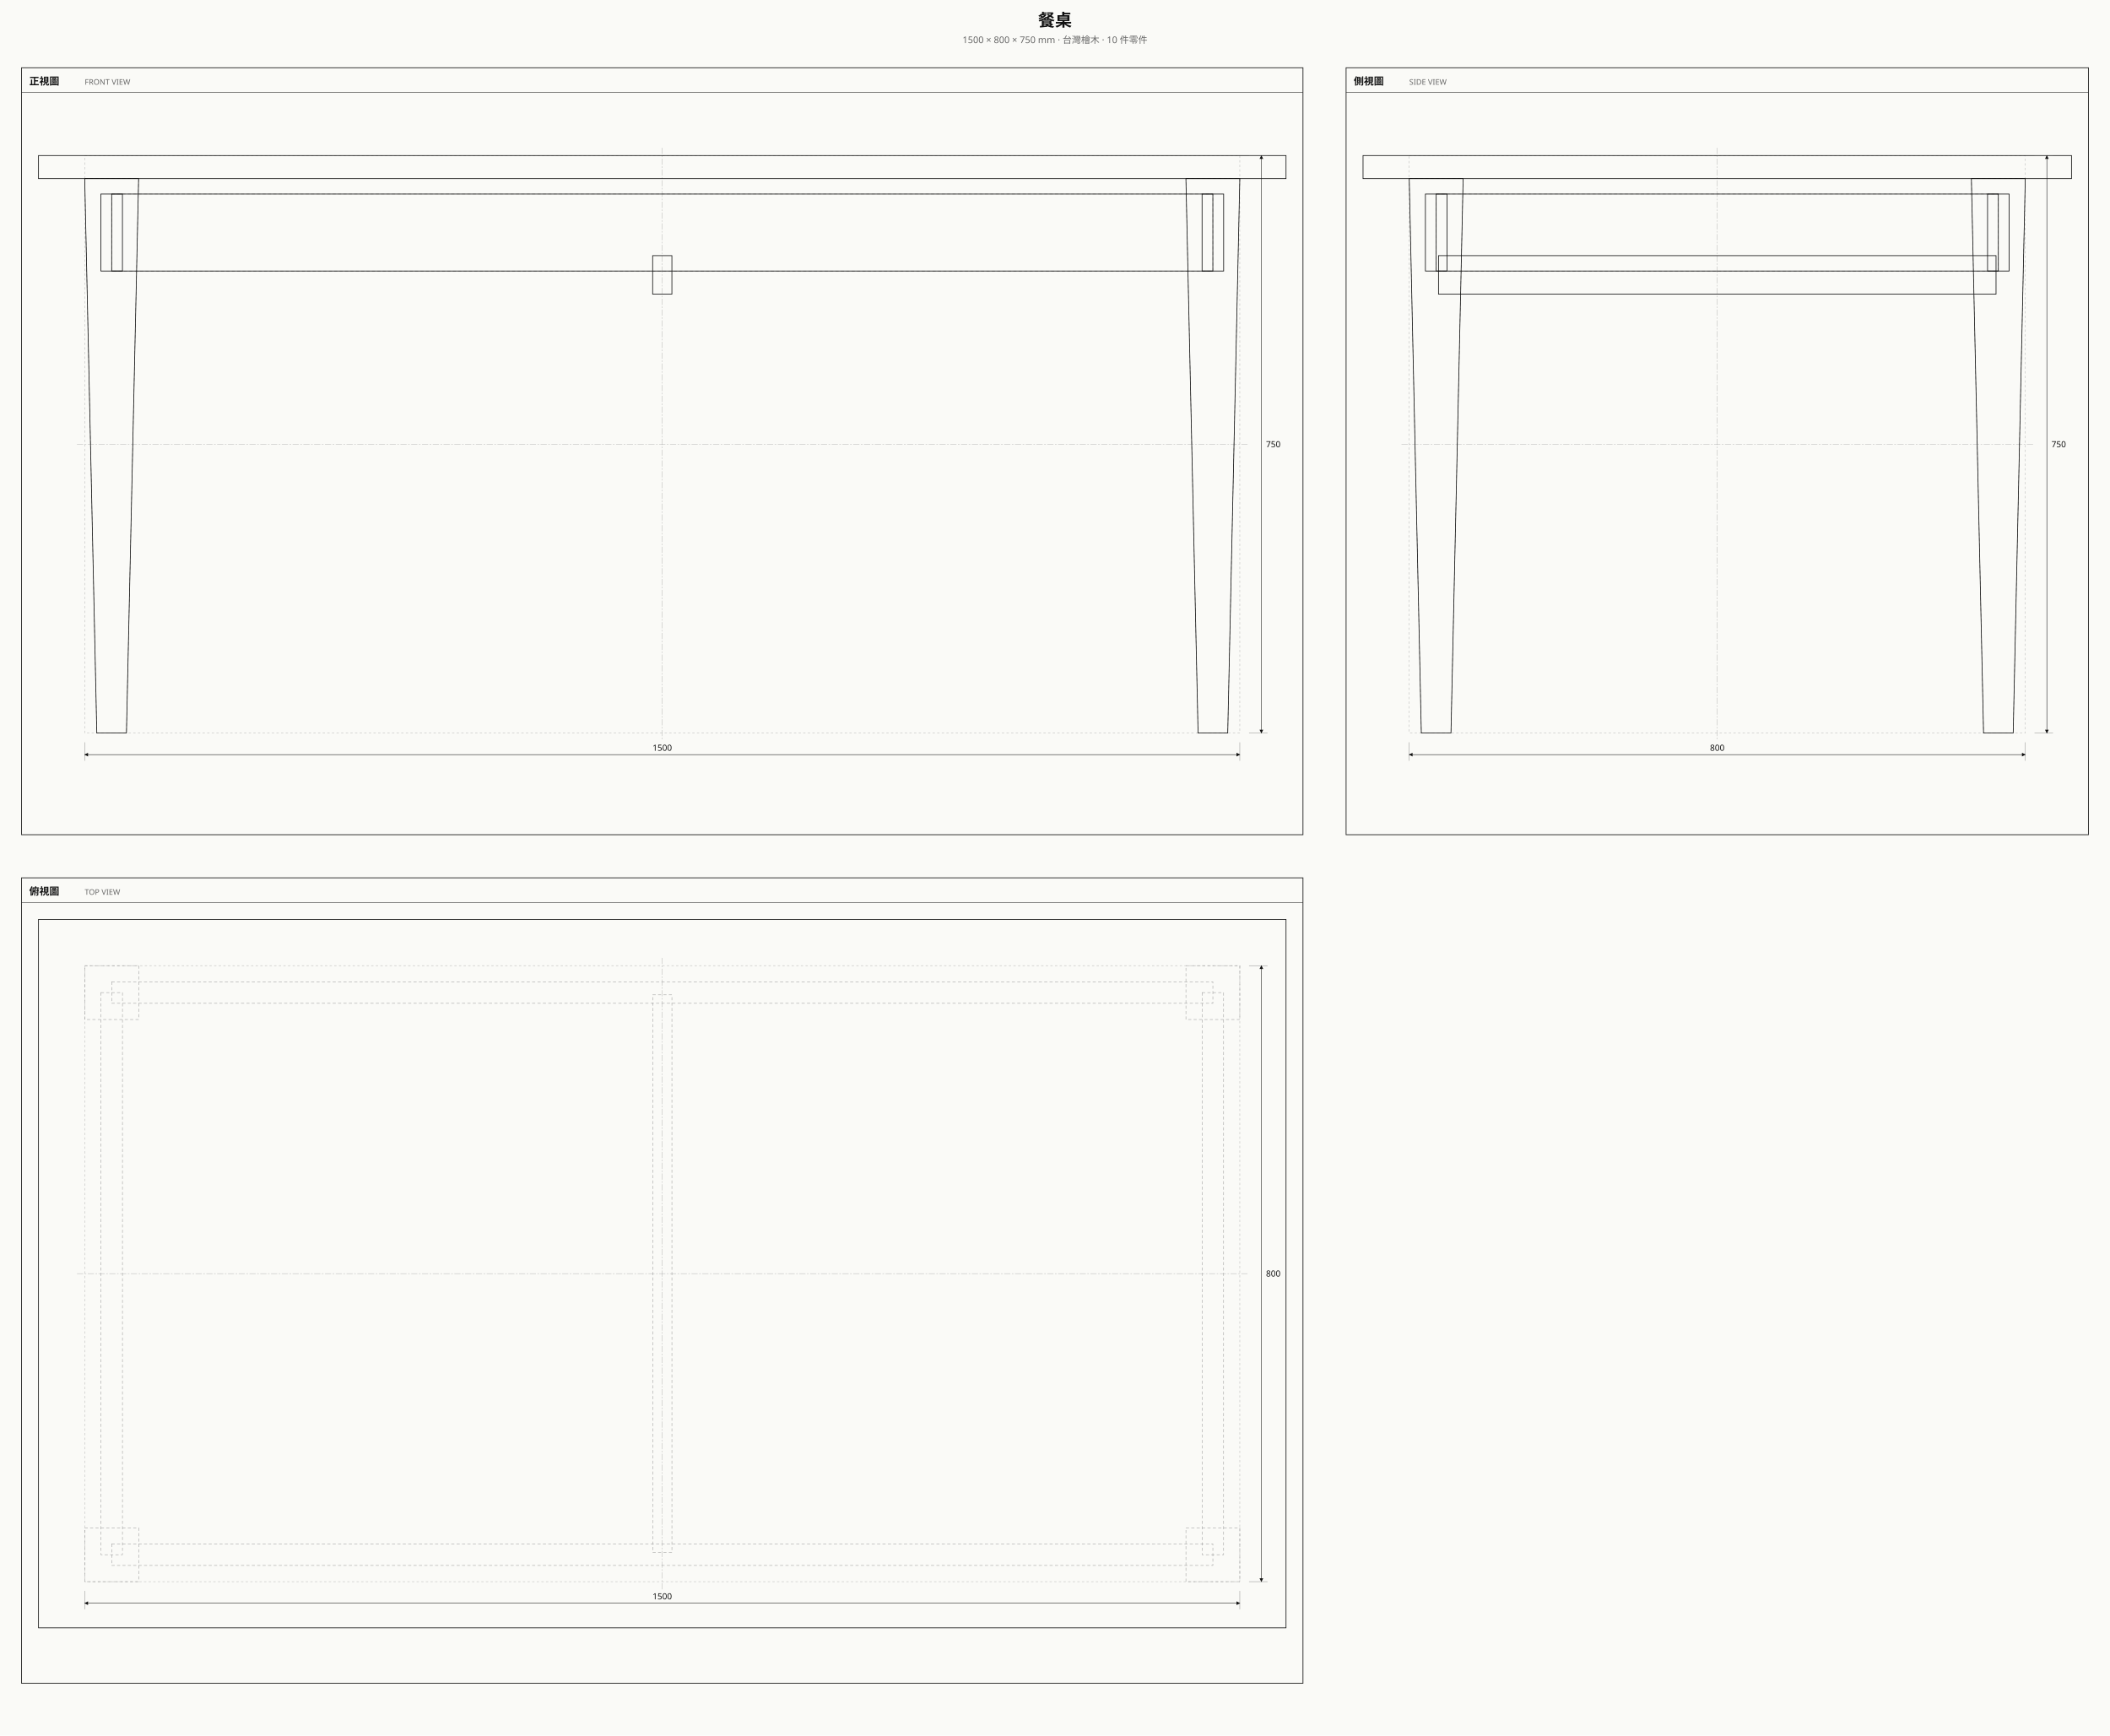
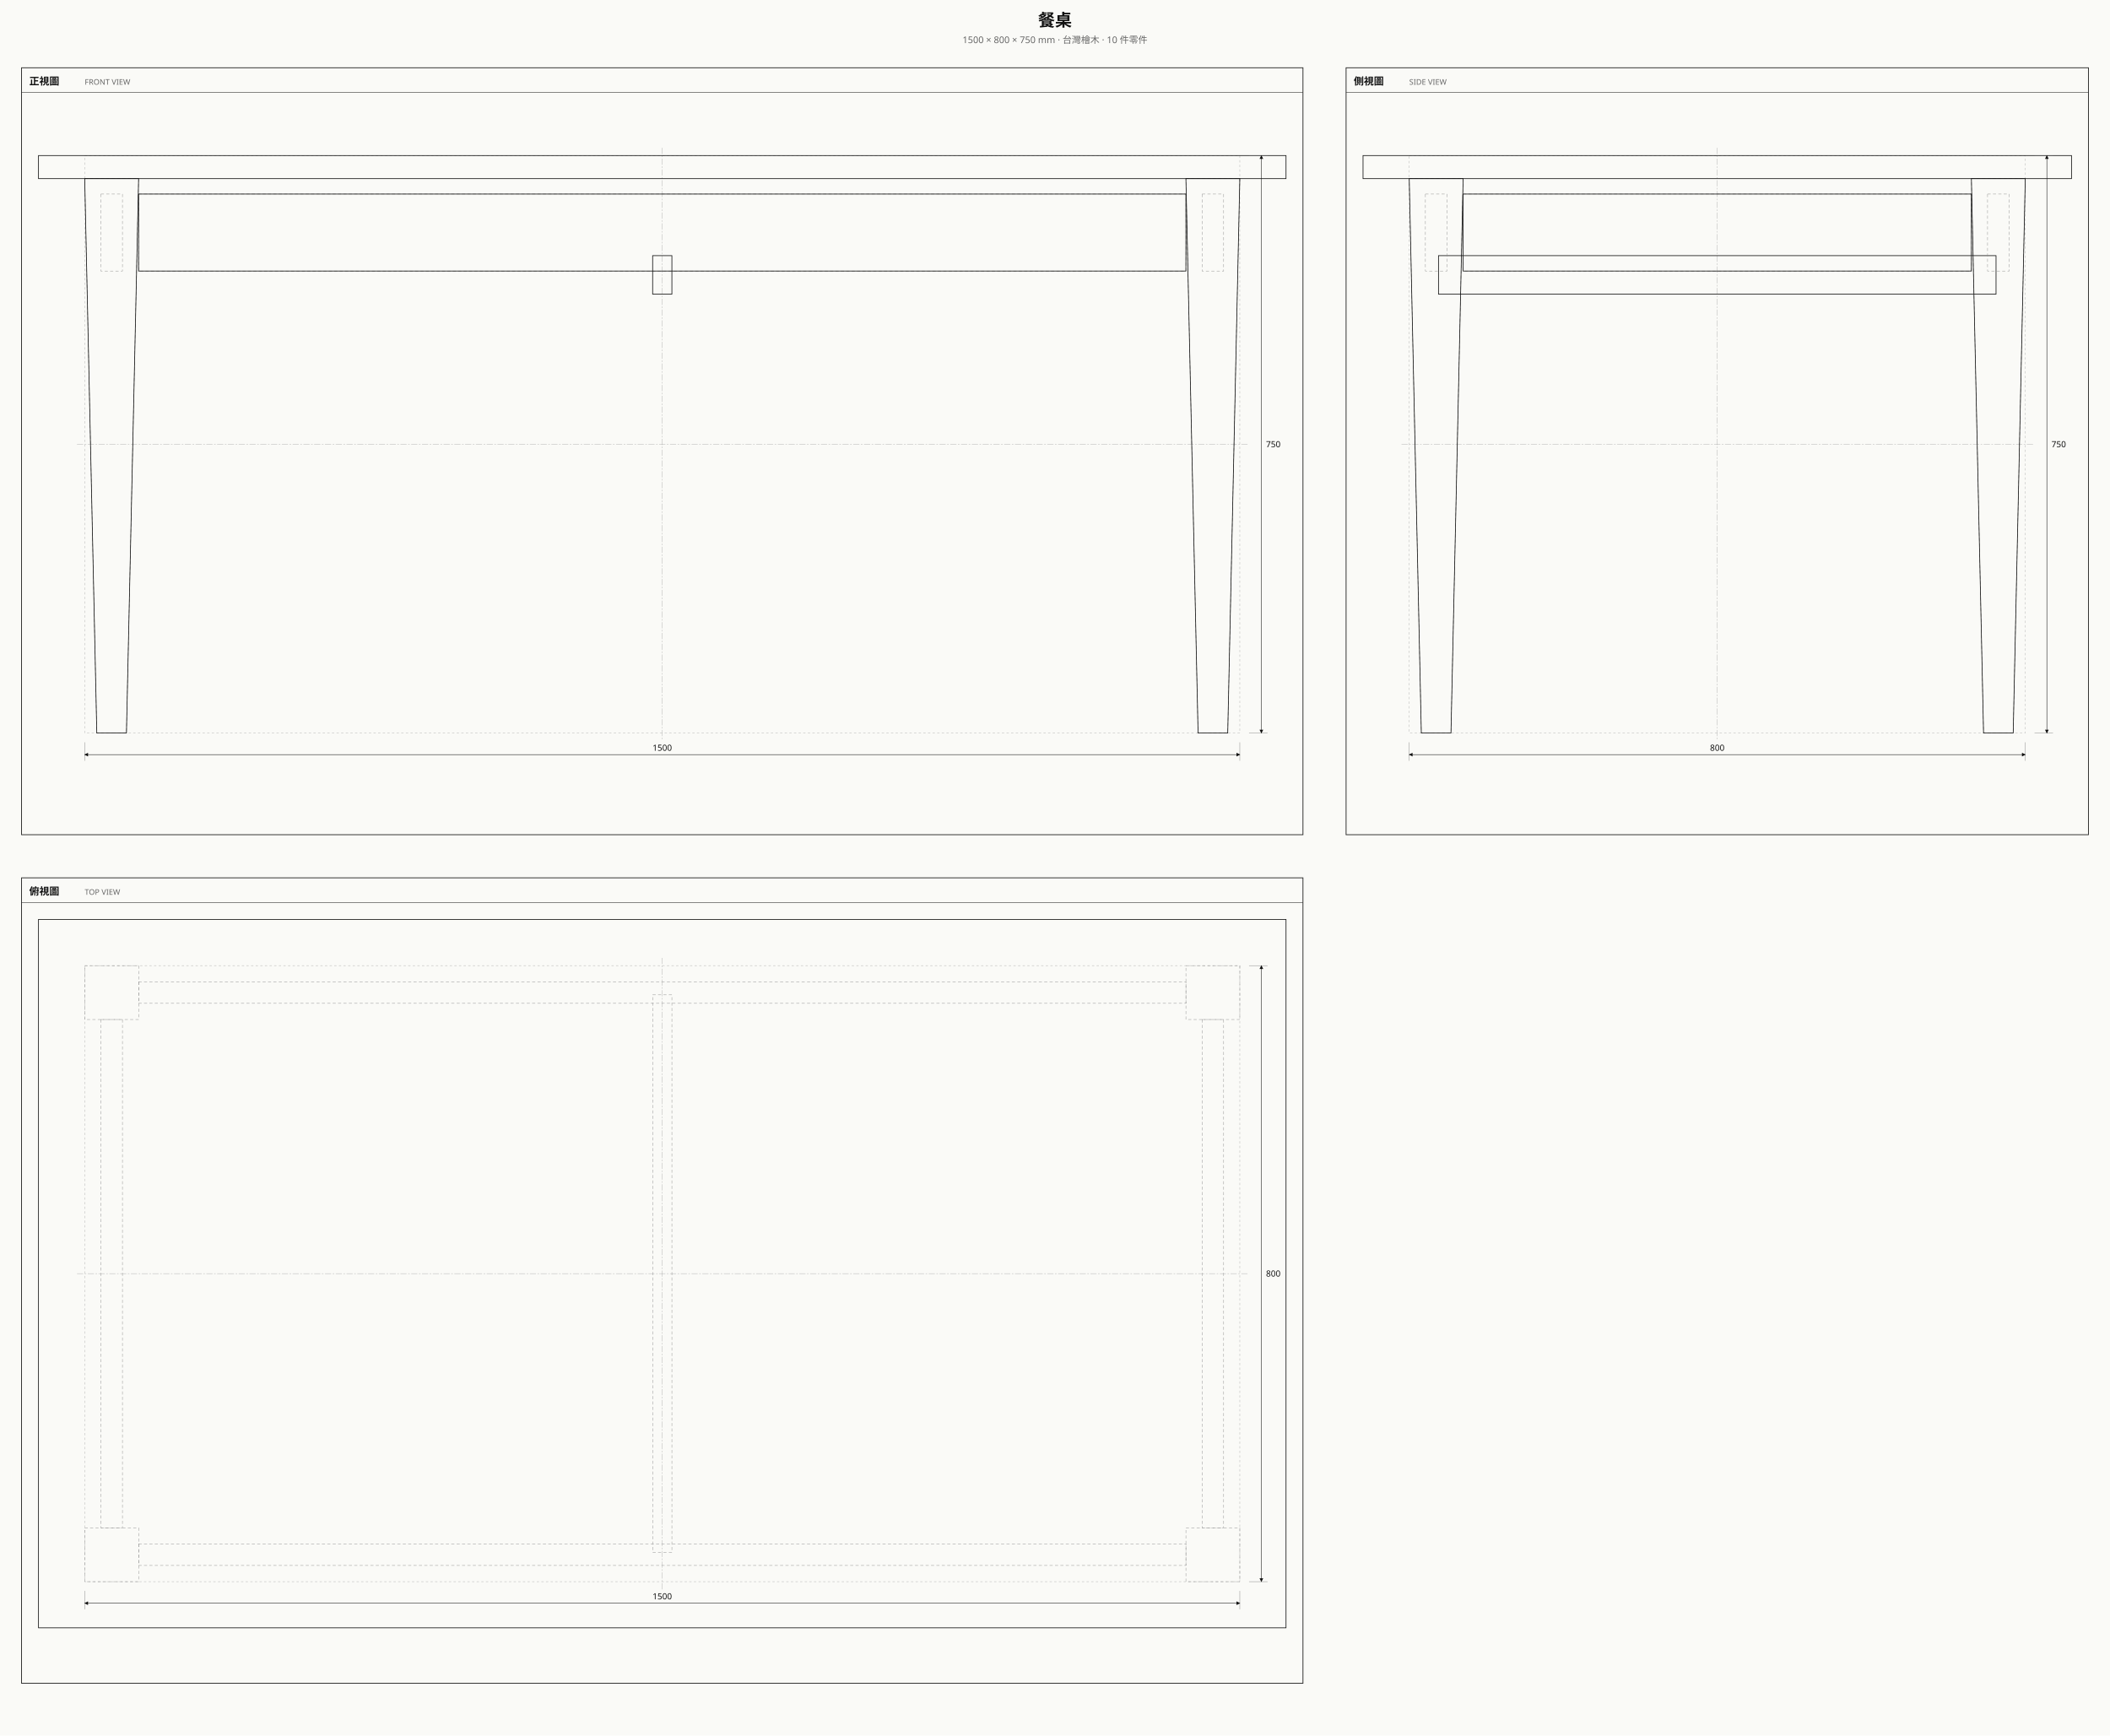
<svg xmlns="http://www.w3.org/2000/svg" viewBox="-20 -10 2740 2254" width="2740">
  <defs>
    <marker id="arr-front" viewBox="0 0 10 10" refX="9" refY="5" markerWidth="8" markerHeight="8" orient="auto-start-reverse">
      <path d="M 0 0 L 10 5 L 0 10 z" fill="#111" />
    </marker>
    <marker id="arr-side" viewBox="0 0 10 10" refX="9" refY="5" markerWidth="8" markerHeight="8" orient="auto-start-reverse">
      <path d="M 0 0 L 10 5 L 0 10 z" fill="#111" />
    </marker>
    <marker id="arr-top" viewBox="0 0 10 10" refX="9" refY="5" markerWidth="8" markerHeight="8" orient="auto-start-reverse">
      <path d="M 0 0 L 10 5 L 0 10 z" fill="#111" />
    </marker>
  </defs>
  <rect x="-20" y="-10" width="2740" height="2254" fill="#fafaf7" />
  <text x="1350" y="24" text-anchor="middle" font-size="22" font-weight="700" fill="#111" font-family="sans-serif">餐桌</text>
  <text x="1350" y="46" text-anchor="middle" font-size="12" fill="#666" font-family="sans-serif">1500 × 800 × 750 mm · 台灣檜木 · 10 件零件</text>
  <g transform="translate(0, 70)">
    <g transform="translate(840.0, 872.0)">
      <rect x="-832.0" y="-864.0" width="1664.0" height="996.0" fill="none" stroke="#222" stroke-width="1" />
      <line x1="-832.0" y1="-832.0" x2="832.0" y2="-832.0" stroke="#222" stroke-width="0.6" />
      <text x="-822.0" y="-842.0" font-size="13" font-weight="700" fill="#111" font-family="sans-serif">正視圖</text>
      <text x="-750.0" y="-842.0" font-size="10" fill="#666" font-family="sans-serif">FRONT VIEW</text>
      <g stroke="#888" stroke-width="0.5" stroke-dasharray="8 2 2 2" opacity="0.7">
        <line x1="0" y1="-760.0" x2="0" y2="10.0" />
        <line x1="-760.0" y1="-375.0" x2="760.0" y2="-375.0" />
      </g>
      <rect x="-750.0" y="-750.0" width="1500.0" height="750.0" fill="none" stroke="#999" stroke-dasharray="3 3" stroke-width="0.5" opacity="0.8" />
-       <rect x="-715.0" y="-700.0" width="1430.0" height="100.0" fill="none" stroke="#888" stroke-width="0.5" stroke-dasharray="4 3" />
+       <rect x="-680.0" y="-700.0" width="1360.0" height="100.0" fill="none" stroke="#888" stroke-width="0.5" stroke-dasharray="4 3" />
      <polygon points="-750.0,-720.0 -680.0,-720.0 -695.8,0.0 -734.3,0.0" fill="none" stroke="#888" stroke-width="0.5" stroke-dasharray="4 3" />
      <polygon points="680.0,-720.0 750.0,-720.0 734.3,0.0 695.8,0.0" fill="none" stroke="#888" stroke-width="0.5" stroke-dasharray="4 3" />
+       <rect x="-729.0" y="-700.0" width="28.0" height="100.0" fill="none" stroke="#888" stroke-width="0.5" stroke-dasharray="4 3" />
+       <rect x="701.0" y="-700.0" width="28.0" height="100.0" fill="none" stroke="#888" stroke-width="0.5" stroke-dasharray="4 3" />
      <rect x="-12.5" y="-620.0" width="25.0" height="50.0" fill="none" stroke="#111" stroke-width="0.9" />
-       <rect x="-729.0" y="-700.0" width="28.0" height="100.0" fill="none" stroke="#111" stroke-width="0.9" />
-       <rect x="701.0" y="-700.0" width="28.0" height="100.0" fill="none" stroke="#111" stroke-width="0.9" />
-       <rect x="-715.0" y="-700.0" width="1430.0" height="100.0" fill="none" stroke="#111" stroke-width="0.9" />
+       <rect x="-680.0" y="-700.0" width="1360.0" height="100.0" fill="none" stroke="#111" stroke-width="0.9" />
      <polygon points="-750.0,-720.0 -680.0,-720.0 -695.8,0.0 -734.3,0.0" fill="none" stroke="#111" stroke-width="0.9" />
      <polygon points="680.0,-720.0 750.0,-720.0 734.3,0.0 695.8,0.0" fill="none" stroke="#111" stroke-width="0.9" />
      <rect x="-810.0" y="-750.0" width="1620.0" height="30.0" fill="none" stroke="#111" stroke-width="0.9" />
      <g stroke="#111" fill="#111" stroke-width="0.6" font-family="sans-serif">
        <line x1="-750.0" y1="12.0" x2="-750.0" y2="36.0" stroke-width="0.4" stroke="#666" />
        <line x1="750.0" y1="12.0" x2="750.0" y2="36.0" stroke-width="0.4" stroke="#666" />
        <line x1="-750.0" y1="28.0" x2="750.0" y2="28.0" marker-start="url(#arr-front)" marker-end="url(#arr-front)" />
        <text x="0" y="23.0" text-anchor="middle" font-size="11" stroke="none">1500</text>
      </g>
      <g stroke="#111" fill="#111" stroke-width="0.6" font-family="sans-serif">
        <line x1="762.0" y1="-750.0" x2="786.0" y2="-750.0" stroke-width="0.4" stroke="#666" />
        <line x1="762.0" y1="0.0" x2="786.0" y2="0.0" stroke-width="0.4" stroke="#666" />
        <line x1="778.0" y1="-750.0" x2="778.0" y2="0.0" marker-start="url(#arr-front)" marker-end="url(#arr-front)" />
        <text x="784.0" y="-375.0" text-anchor="start" dominant-baseline="middle" font-size="11" stroke="none">750</text>
      </g>
    </g>
    <g transform="translate(1720, 0)">
      <g transform="translate(490.0, 872.0)">
        <rect x="-482.0" y="-864.0" width="964.0" height="996.0" fill="none" stroke="#222" stroke-width="1" />
        <line x1="-482.0" y1="-832.0" x2="482.0" y2="-832.0" stroke="#222" stroke-width="0.6" />
        <text x="-472.0" y="-842.0" font-size="13" font-weight="700" fill="#111" font-family="sans-serif">側視圖</text>
        <text x="-400.0" y="-842.0" font-size="10" fill="#666" font-family="sans-serif">SIDE VIEW</text>
        <g stroke="#888" stroke-width="0.5" stroke-dasharray="8 2 2 2" opacity="0.7">
          <line x1="0" y1="-760.0" x2="0" y2="10.0" />
          <line x1="-410.0" y1="-375.0" x2="410.0" y2="-375.0" />
        </g>
        <rect x="-400.0" y="-750.0" width="800.0" height="750.0" fill="none" stroke="#999" stroke-dasharray="3 3" stroke-width="0.5" opacity="0.8" />
-         <rect x="-365.0" y="-700.0" width="730.0" height="100.0" fill="none" stroke="#888" stroke-width="0.5" stroke-dasharray="4 3" />
+         <rect x="-330.0" y="-700.0" width="660.0" height="100.0" fill="none" stroke="#888" stroke-width="0.5" stroke-dasharray="4 3" />
        <polygon points="-400.0,-720.0 -330.0,-720.0 -345.8,0.0 -384.3,0.0" fill="none" stroke="#888" stroke-width="0.5" stroke-dasharray="4 3" />
        <polygon points="330.0,-720.0 400.0,-720.0 384.3,0.0 345.8,0.0" fill="none" stroke="#888" stroke-width="0.5" stroke-dasharray="4 3" />
        <rect x="-362.0" y="-620.0" width="724.0" height="50.0" fill="none" stroke="#111" stroke-width="0.9" />
-         <rect x="-379.0" y="-700.0" width="28.0" height="100.0" fill="none" stroke="#111" stroke-width="0.9" />
-         <rect x="351.0" y="-700.0" width="28.0" height="100.0" fill="none" stroke="#111" stroke-width="0.9" />
-         <rect x="-365.0" y="-700.0" width="730.0" height="100.0" fill="none" stroke="#111" stroke-width="0.9" />
+         <rect x="-379.0" y="-700.0" width="28.0" height="100.0" fill="none" stroke="#888" stroke-width="0.5" stroke-dasharray="4 3" />
+         <rect x="351.0" y="-700.0" width="28.0" height="100.0" fill="none" stroke="#888" stroke-width="0.5" stroke-dasharray="4 3" />
+         <rect x="-330.0" y="-700.0" width="660.0" height="100.0" fill="none" stroke="#111" stroke-width="0.9" />
        <polygon points="-400.0,-720.0 -330.0,-720.0 -345.8,0.0 -384.3,0.0" fill="none" stroke="#111" stroke-width="0.9" />
        <polygon points="330.0,-720.0 400.0,-720.0 384.3,0.0 345.8,0.0" fill="none" stroke="#111" stroke-width="0.9" />
        <rect x="-460.0" y="-750.0" width="920.0" height="30.0" fill="none" stroke="#111" stroke-width="0.9" />
        <g stroke="#111" fill="#111" stroke-width="0.6" font-family="sans-serif">
          <line x1="-400.0" y1="12.0" x2="-400.0" y2="36.0" stroke-width="0.4" stroke="#666" />
          <line x1="400.0" y1="12.0" x2="400.0" y2="36.0" stroke-width="0.4" stroke="#666" />
          <line x1="-400.0" y1="28.0" x2="400.0" y2="28.0" marker-start="url(#arr-side)" marker-end="url(#arr-side)" />
          <text x="0" y="23.0" text-anchor="middle" font-size="11" stroke="none">800</text>
        </g>
        <g stroke="#111" fill="#111" stroke-width="0.6" font-family="sans-serif">
          <line x1="412.0" y1="-750.0" x2="436.0" y2="-750.0" stroke-width="0.4" stroke="#666" />
          <line x1="412.0" y1="0.0" x2="436.0" y2="0.0" stroke-width="0.4" stroke="#666" />
          <line x1="428.0" y1="-750.0" x2="428.0" y2="0.0" marker-start="url(#arr-side)" marker-end="url(#arr-side)" />
          <text x="434.0" y="-375.0" text-anchor="start" dominant-baseline="middle" font-size="11" stroke="none">750</text>
        </g>
      </g>
    </g>
    <g transform="translate(0, 1052)">
      <g transform="translate(840.0, 522.0)">
        <rect x="-832.0" y="-514.0" width="1664.0" height="1046.0" fill="none" stroke="#222" stroke-width="1" />
        <line x1="-832.0" y1="-482.0" x2="832.0" y2="-482.0" stroke="#222" stroke-width="0.6" />
        <text x="-822.0" y="-492.0" font-size="13" font-weight="700" fill="#111" font-family="sans-serif">俯視圖</text>
        <text x="-750.0" y="-492.0" font-size="10" fill="#666" font-family="sans-serif">TOP VIEW</text>
        <g stroke="#888" stroke-width="0.5" stroke-dasharray="8 2 2 2" opacity="0.7">
          <line x1="0" y1="-410.0" x2="0" y2="410.0" />
          <line x1="-760.0" y1="0.0" x2="760.0" y2="0.0" />
        </g>
        <rect x="-750.0" y="-400.0" width="1500.0" height="800.0" fill="none" stroke="#999" stroke-dasharray="3 3" stroke-width="0.5" opacity="0.8" />
        <rect x="-12.5" y="-362.0" width="25.0" height="724.0" fill="none" stroke="#888" stroke-width="0.5" stroke-dasharray="4 3" />
-         <rect x="-715.0" y="-379.0" width="1430.0" height="28.0" fill="none" stroke="#888" stroke-width="0.5" stroke-dasharray="4 3" />
-         <rect x="-715.0" y="351.0" width="1430.0" height="28.0" fill="none" stroke="#888" stroke-width="0.5" stroke-dasharray="4 3" />
-         <rect x="-729.0" y="-365.0" width="28.0" height="730.0" fill="none" stroke="#888" stroke-width="0.5" stroke-dasharray="4 3" />
-         <rect x="701.0" y="-365.0" width="28.0" height="730.0" fill="none" stroke="#888" stroke-width="0.5" stroke-dasharray="4 3" />
+         <rect x="-680.0" y="-379.0" width="1360.0" height="28.0" fill="none" stroke="#888" stroke-width="0.5" stroke-dasharray="4 3" />
+         <rect x="-680.0" y="351.0" width="1360.0" height="28.0" fill="none" stroke="#888" stroke-width="0.5" stroke-dasharray="4 3" />
+         <rect x="-729.0" y="-330.0" width="28.0" height="660.0" fill="none" stroke="#888" stroke-width="0.5" stroke-dasharray="4 3" />
+         <rect x="701.0" y="-330.0" width="28.0" height="660.0" fill="none" stroke="#888" stroke-width="0.5" stroke-dasharray="4 3" />
        <rect x="-750.0" y="-400.0" width="70.0" height="70.0" fill="none" stroke="#888" stroke-width="0.5" stroke-dasharray="4 3" />
        <rect x="680.0" y="-400.0" width="70.0" height="70.0" fill="none" stroke="#888" stroke-width="0.5" stroke-dasharray="4 3" />
        <rect x="-750.0" y="330.0" width="70.0" height="70.0" fill="none" stroke="#888" stroke-width="0.5" stroke-dasharray="4 3" />
        <rect x="680.0" y="330.0" width="70.0" height="70.0" fill="none" stroke="#888" stroke-width="0.5" stroke-dasharray="4 3" />
        <rect x="-810.0" y="-460.0" width="1620.0" height="920.0" fill="none" stroke="#111" stroke-width="0.9" />
        <g stroke="#111" fill="#111" stroke-width="0.6" font-family="sans-serif">
          <line x1="-750.0" y1="412.0" x2="-750.0" y2="436.0" stroke-width="0.4" stroke="#666" />
          <line x1="750.0" y1="412.0" x2="750.0" y2="436.0" stroke-width="0.4" stroke="#666" />
          <line x1="-750.0" y1="428.0" x2="750.0" y2="428.0" marker-start="url(#arr-top)" marker-end="url(#arr-top)" />
          <text x="0" y="423.0" text-anchor="middle" font-size="11" stroke="none">1500</text>
        </g>
        <g stroke="#111" fill="#111" stroke-width="0.6" font-family="sans-serif">
          <line x1="762.0" y1="-400.0" x2="786.0" y2="-400.0" stroke-width="0.4" stroke="#666" />
          <line x1="762.0" y1="400.0" x2="786.0" y2="400.0" stroke-width="0.4" stroke="#666" />
          <line x1="778.0" y1="-400.0" x2="778.0" y2="400.0" marker-start="url(#arr-top)" marker-end="url(#arr-top)" />
          <text x="784.0" y="0.0" text-anchor="start" dominant-baseline="middle" font-size="11" stroke="none">800</text>
        </g>
      </g>
    </g>
  </g>
</svg>
